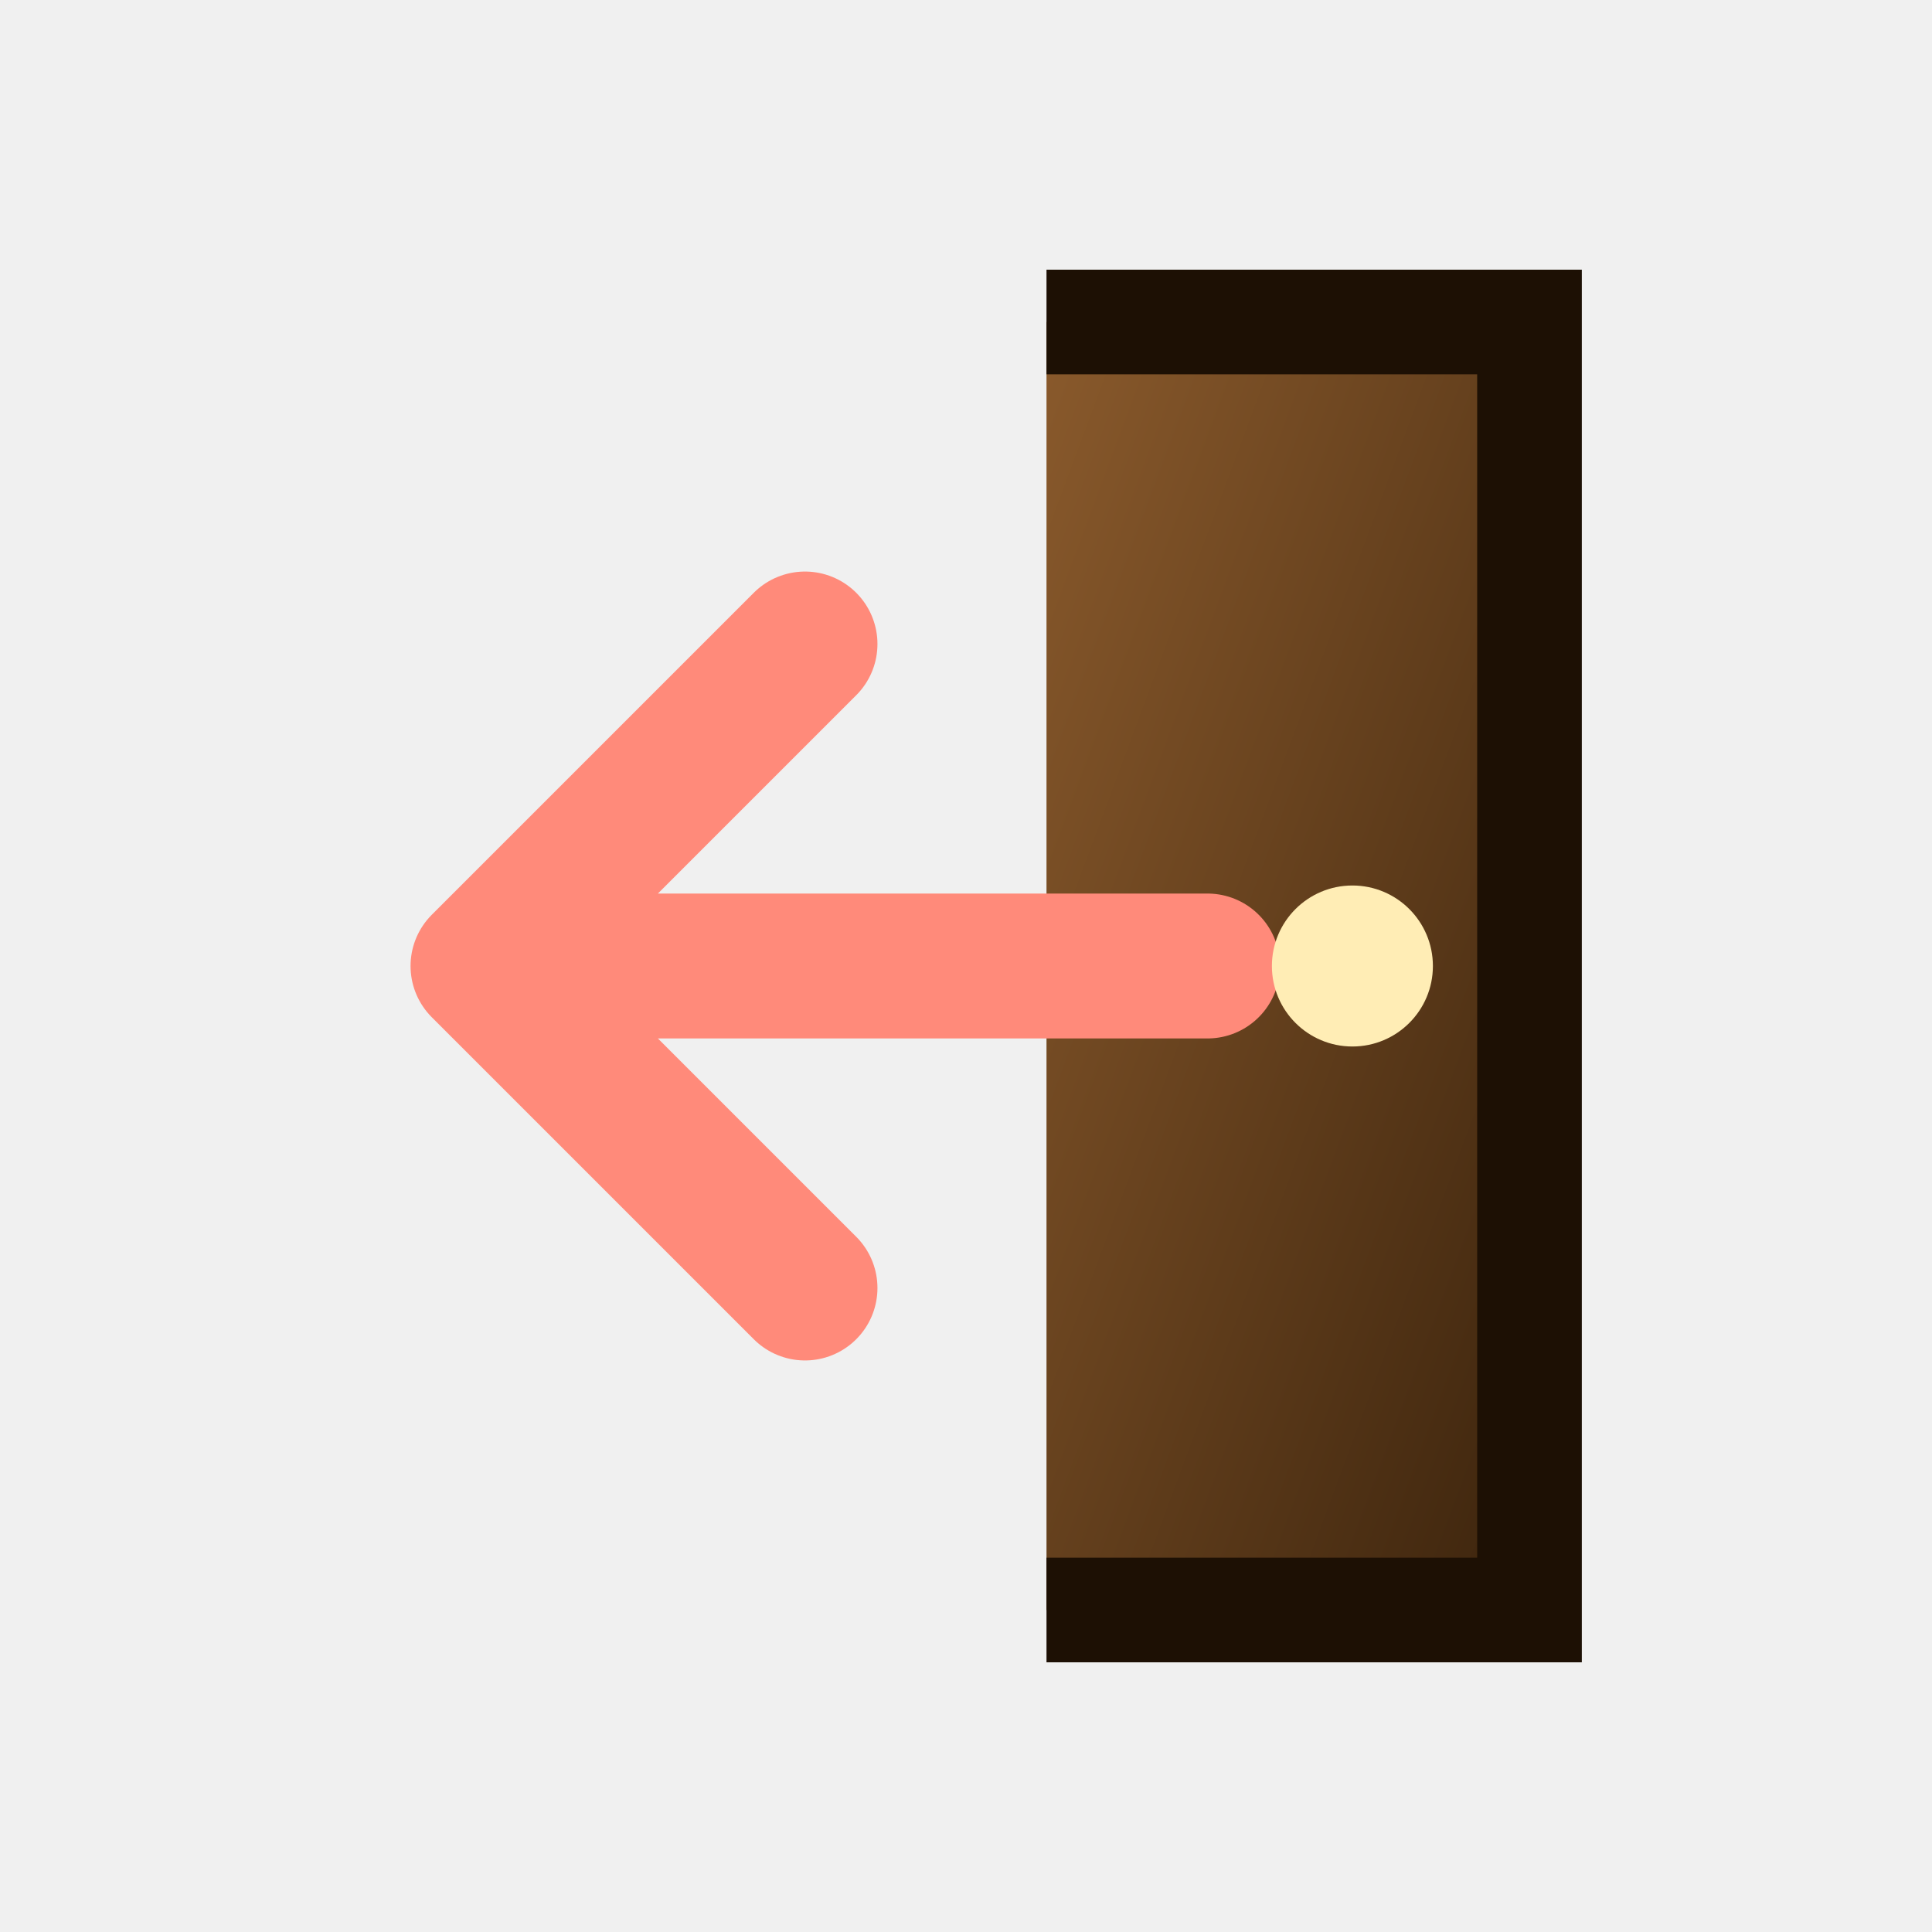
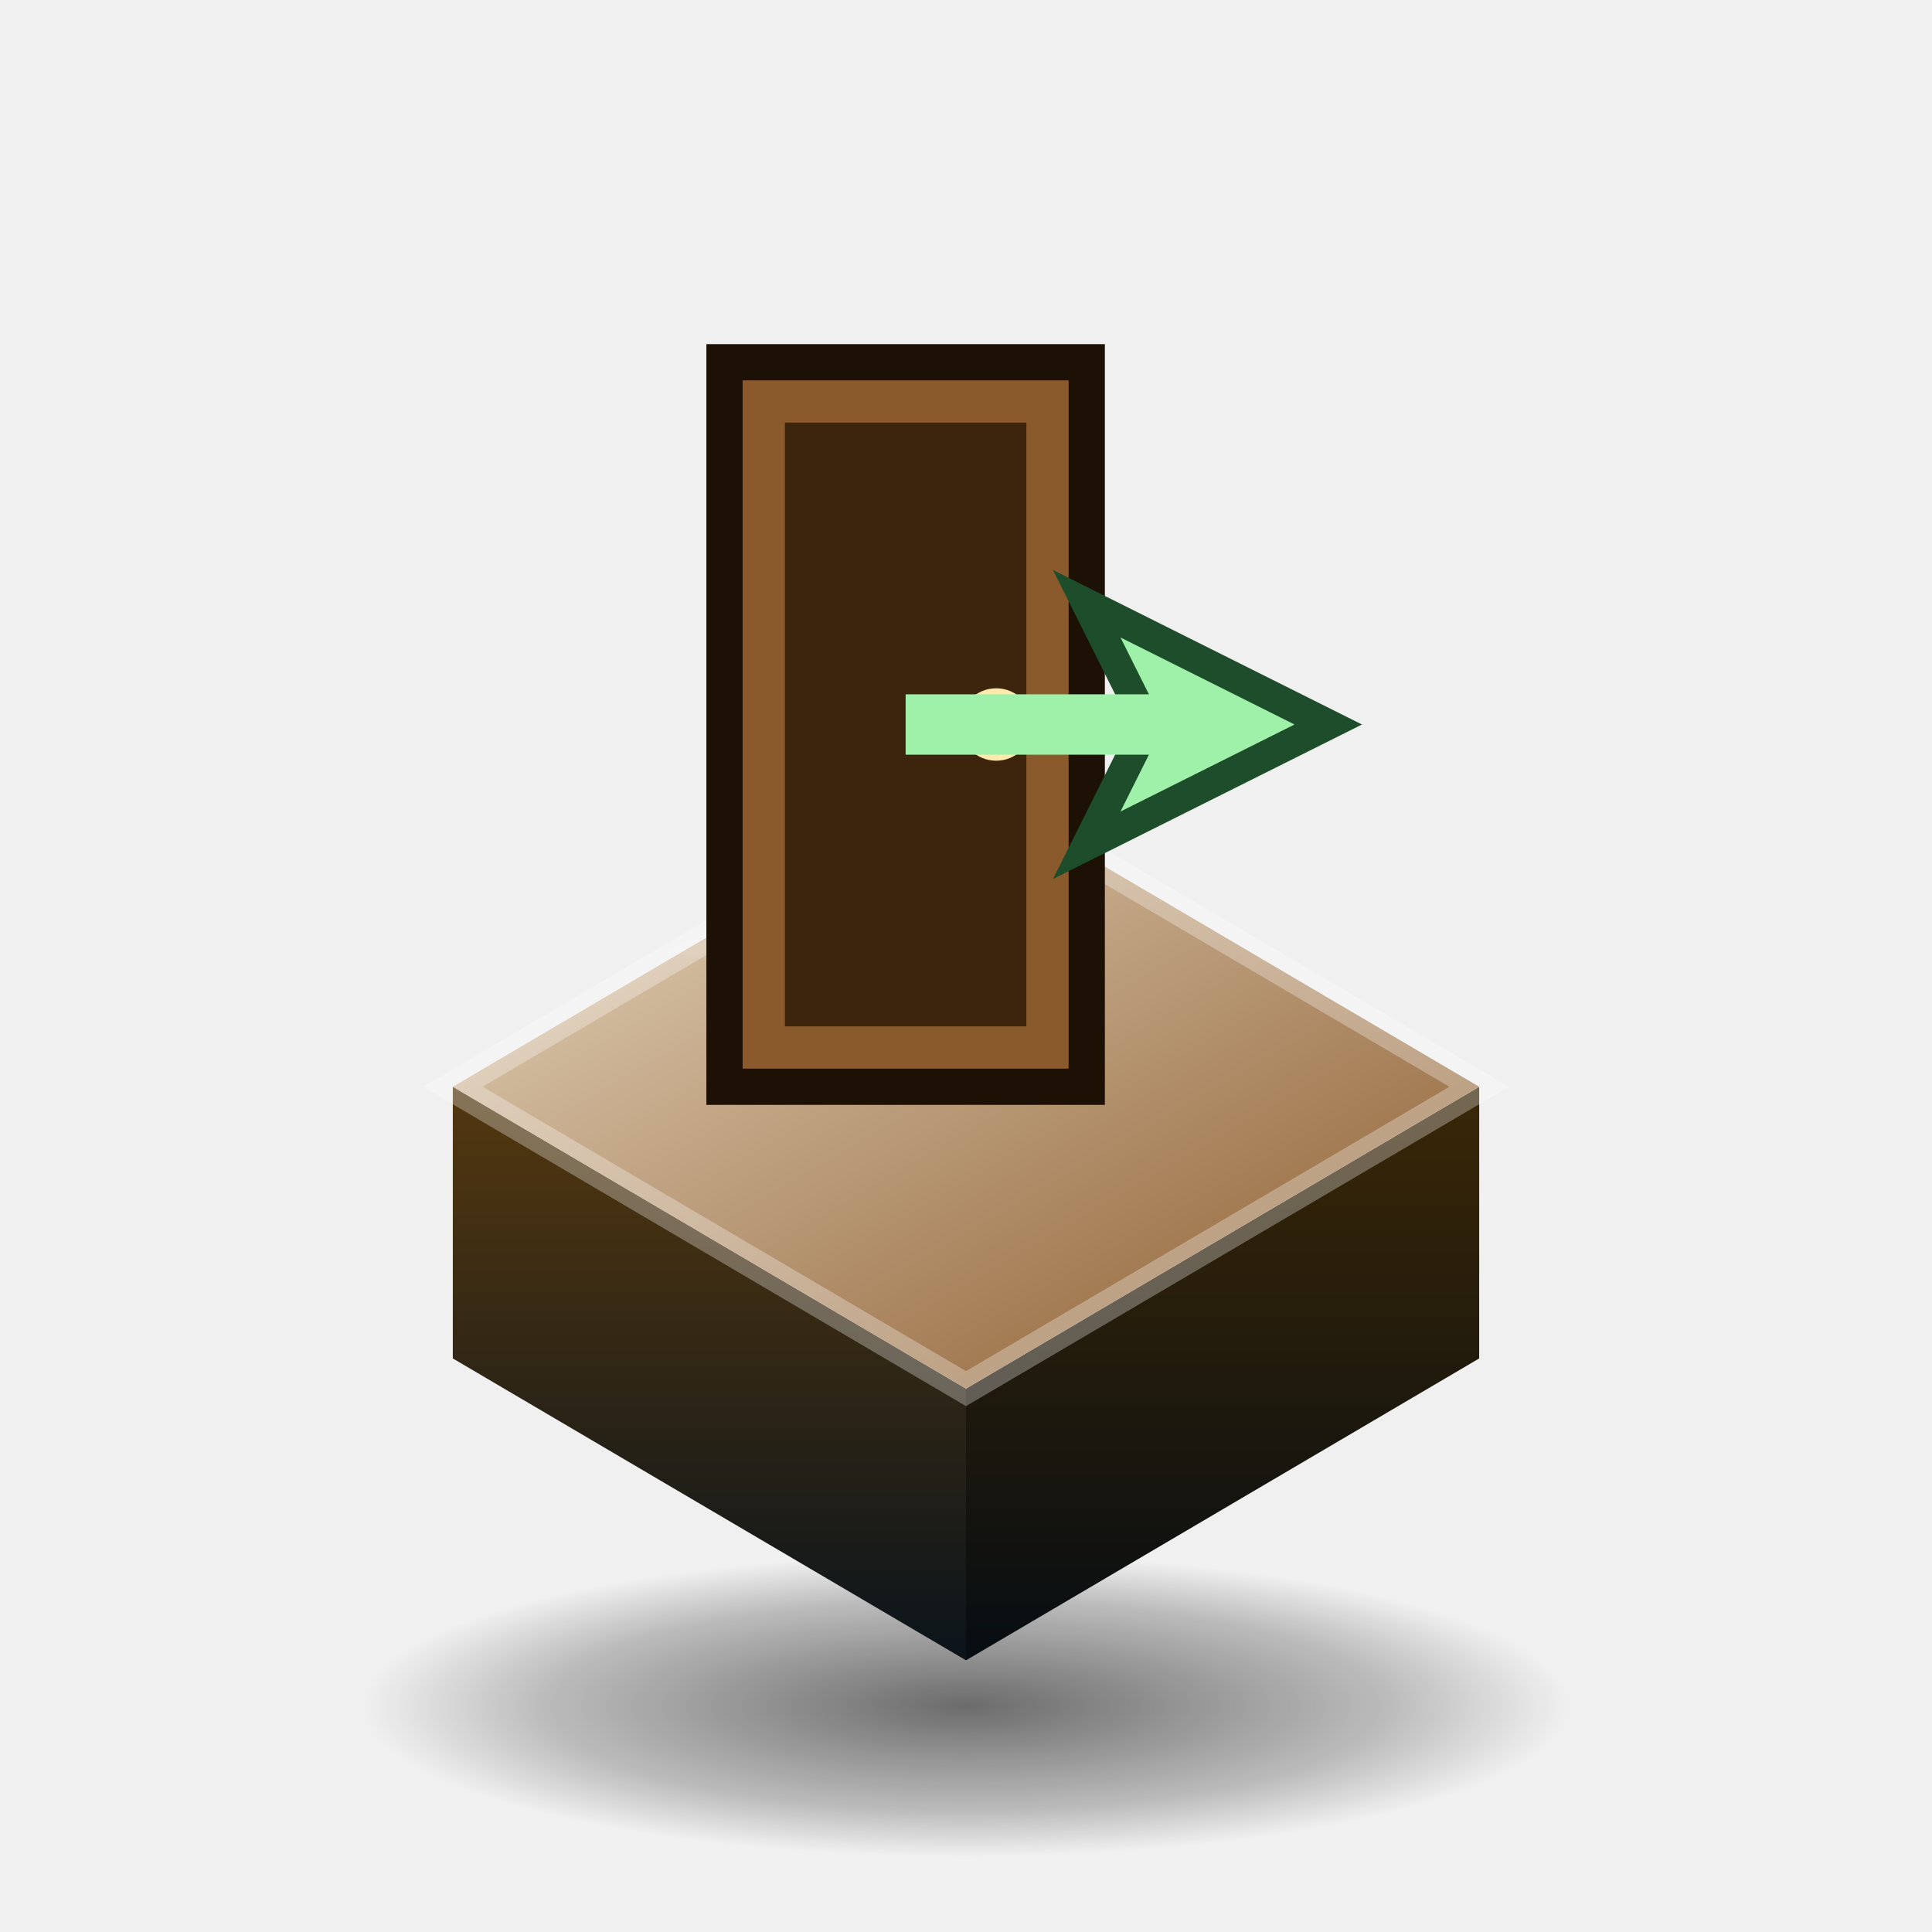
- <svg xmlns="http://www.w3.org/2000/svg" viewBox="0 0 24 24">
+ <svg xmlns="http://www.w3.org/2000/svg" viewBox="0 0 64 64">
  <defs>
-     <linearGradient id="logout-door" x1="0" y1="0" x2="1" y2="1">
-       <stop offset="0" stop-color="#8a5a2c" />
-       <stop offset="1" stop-color="#3c240d" />
+     <linearGradient id="logout-top" x1="0" y1="0" x2="1" y2="1">
+       <stop offset="0" stop-color="#e8d9c2" />
+       <stop offset="1" stop-color="#8a5a2c" />
+     </linearGradient>
+     <linearGradient id="logout-left" x1="0" y1="0" x2="0" y2="1">
+       <stop offset="0" stop-color="#54380f" />
+       <stop offset="1" stop-color="#0b141b" />
+     </linearGradient>
+     <linearGradient id="logout-right" x1="0" y1="0" x2="0" y2="1">
+       <stop offset="0" stop-color="#3a2707" />
+       <stop offset="1" stop-color="#070d12" />
+     </linearGradient>
+     <radialGradient id="logout-shadow" cx=".5" cy=".5" r=".5">
+       <stop offset="0" stop-color="#000" stop-opacity=".55" />
+       <stop offset=".7" stop-color="#000" stop-opacity=".22" />
+       <stop offset="1" stop-color="#000" stop-opacity="0" />
+     </radialGradient>
+     <linearGradient id="logout-sheen" x1="0" y1="0" x2="1" y2="1">
+       <stop offset="0" stop-color="#fff" stop-opacity=".55" />
+       <stop offset=".45" stop-color="#fff" stop-opacity="0" />
    </linearGradient>
  </defs>
-   <path d="M13 4h6v16h-6" fill="url(#logout-door)" stroke="#1d1004" stroke-width="1.3" />
-   <path d="M10 8l-4 4 4 4M6 12h9" fill="none" stroke="#ff8a7a" stroke-width="1.8" stroke-linecap="round" stroke-linejoin="round" />
-   <circle cx="16.8" cy="12" r="1" fill="#ffedb5" />
+   <ellipse cx="32" cy="56.5" rx="20" ry="5" fill="url(#logout-shadow)" />
+   <polygon points="15,36 32,46 32,55 15,45" fill="url(#logout-left)" />
+   <polygon points="32,46 49,36 49,45 32,55" fill="url(#logout-right)" />
+   <polygon points="32,26 49,36 32,46 15,36" fill="url(#logout-top)" />
+   <polygon points="32,26 49,36 32,46 15,36" fill="none" stroke="#ffffff" stroke-opacity=".3" stroke-width="1" />
+   <polygon points="22,31.5 32,26.8 42,31.5 32,33.6" fill="url(#logout-sheen)" opacity=".55" />
+   <g>
+     <polygon points="24,12 36,12 36,36 24,36" fill="#8a5a2c" stroke="#1d1004" stroke-width="1.2" />
+     <polygon points="26,14 34,14 34,34 26,34" fill="#3c240d" />
+     <circle cx="33" cy="24" r="1.2" fill="#ffe9ad" />
+     <polygon points="36,20 44,24 36,28 38,24" fill="#9ff0a8" stroke="#1d4d2a" stroke-width="1" />
+     <line x1="30" y1="24" x2="39" y2="24" stroke="#9ff0a8" stroke-width="2" />
+   </g>
</svg>
